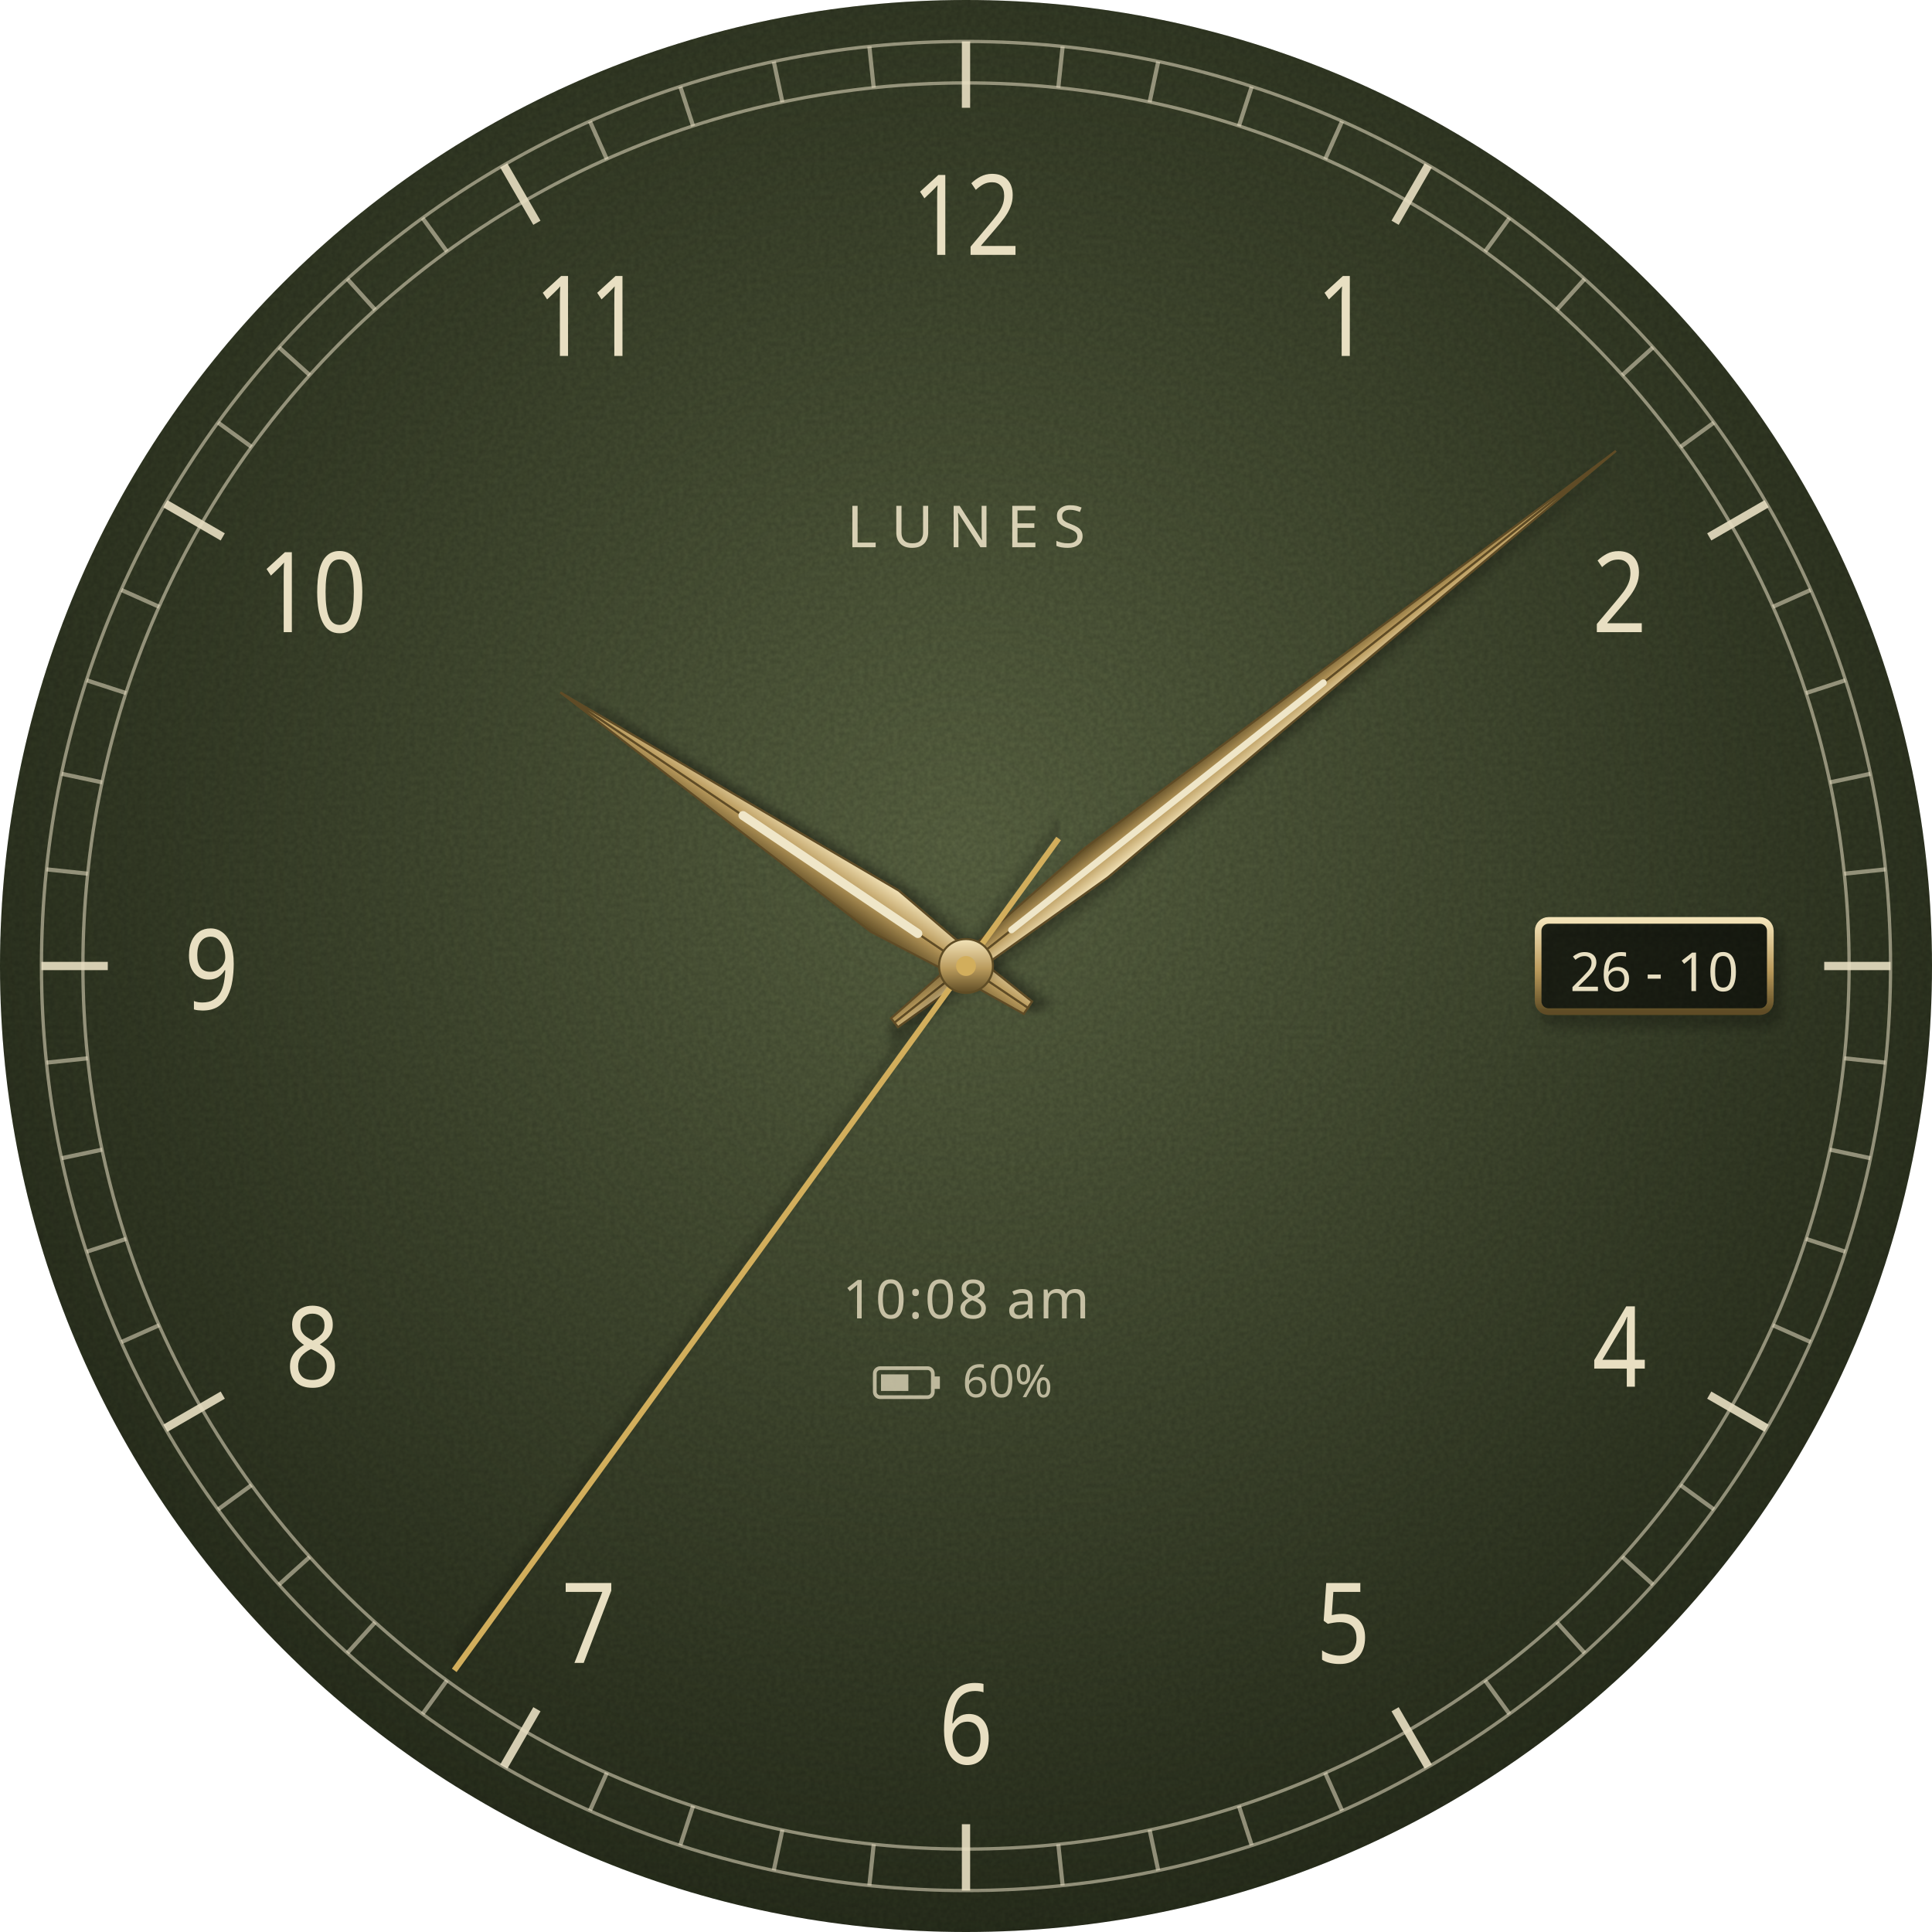
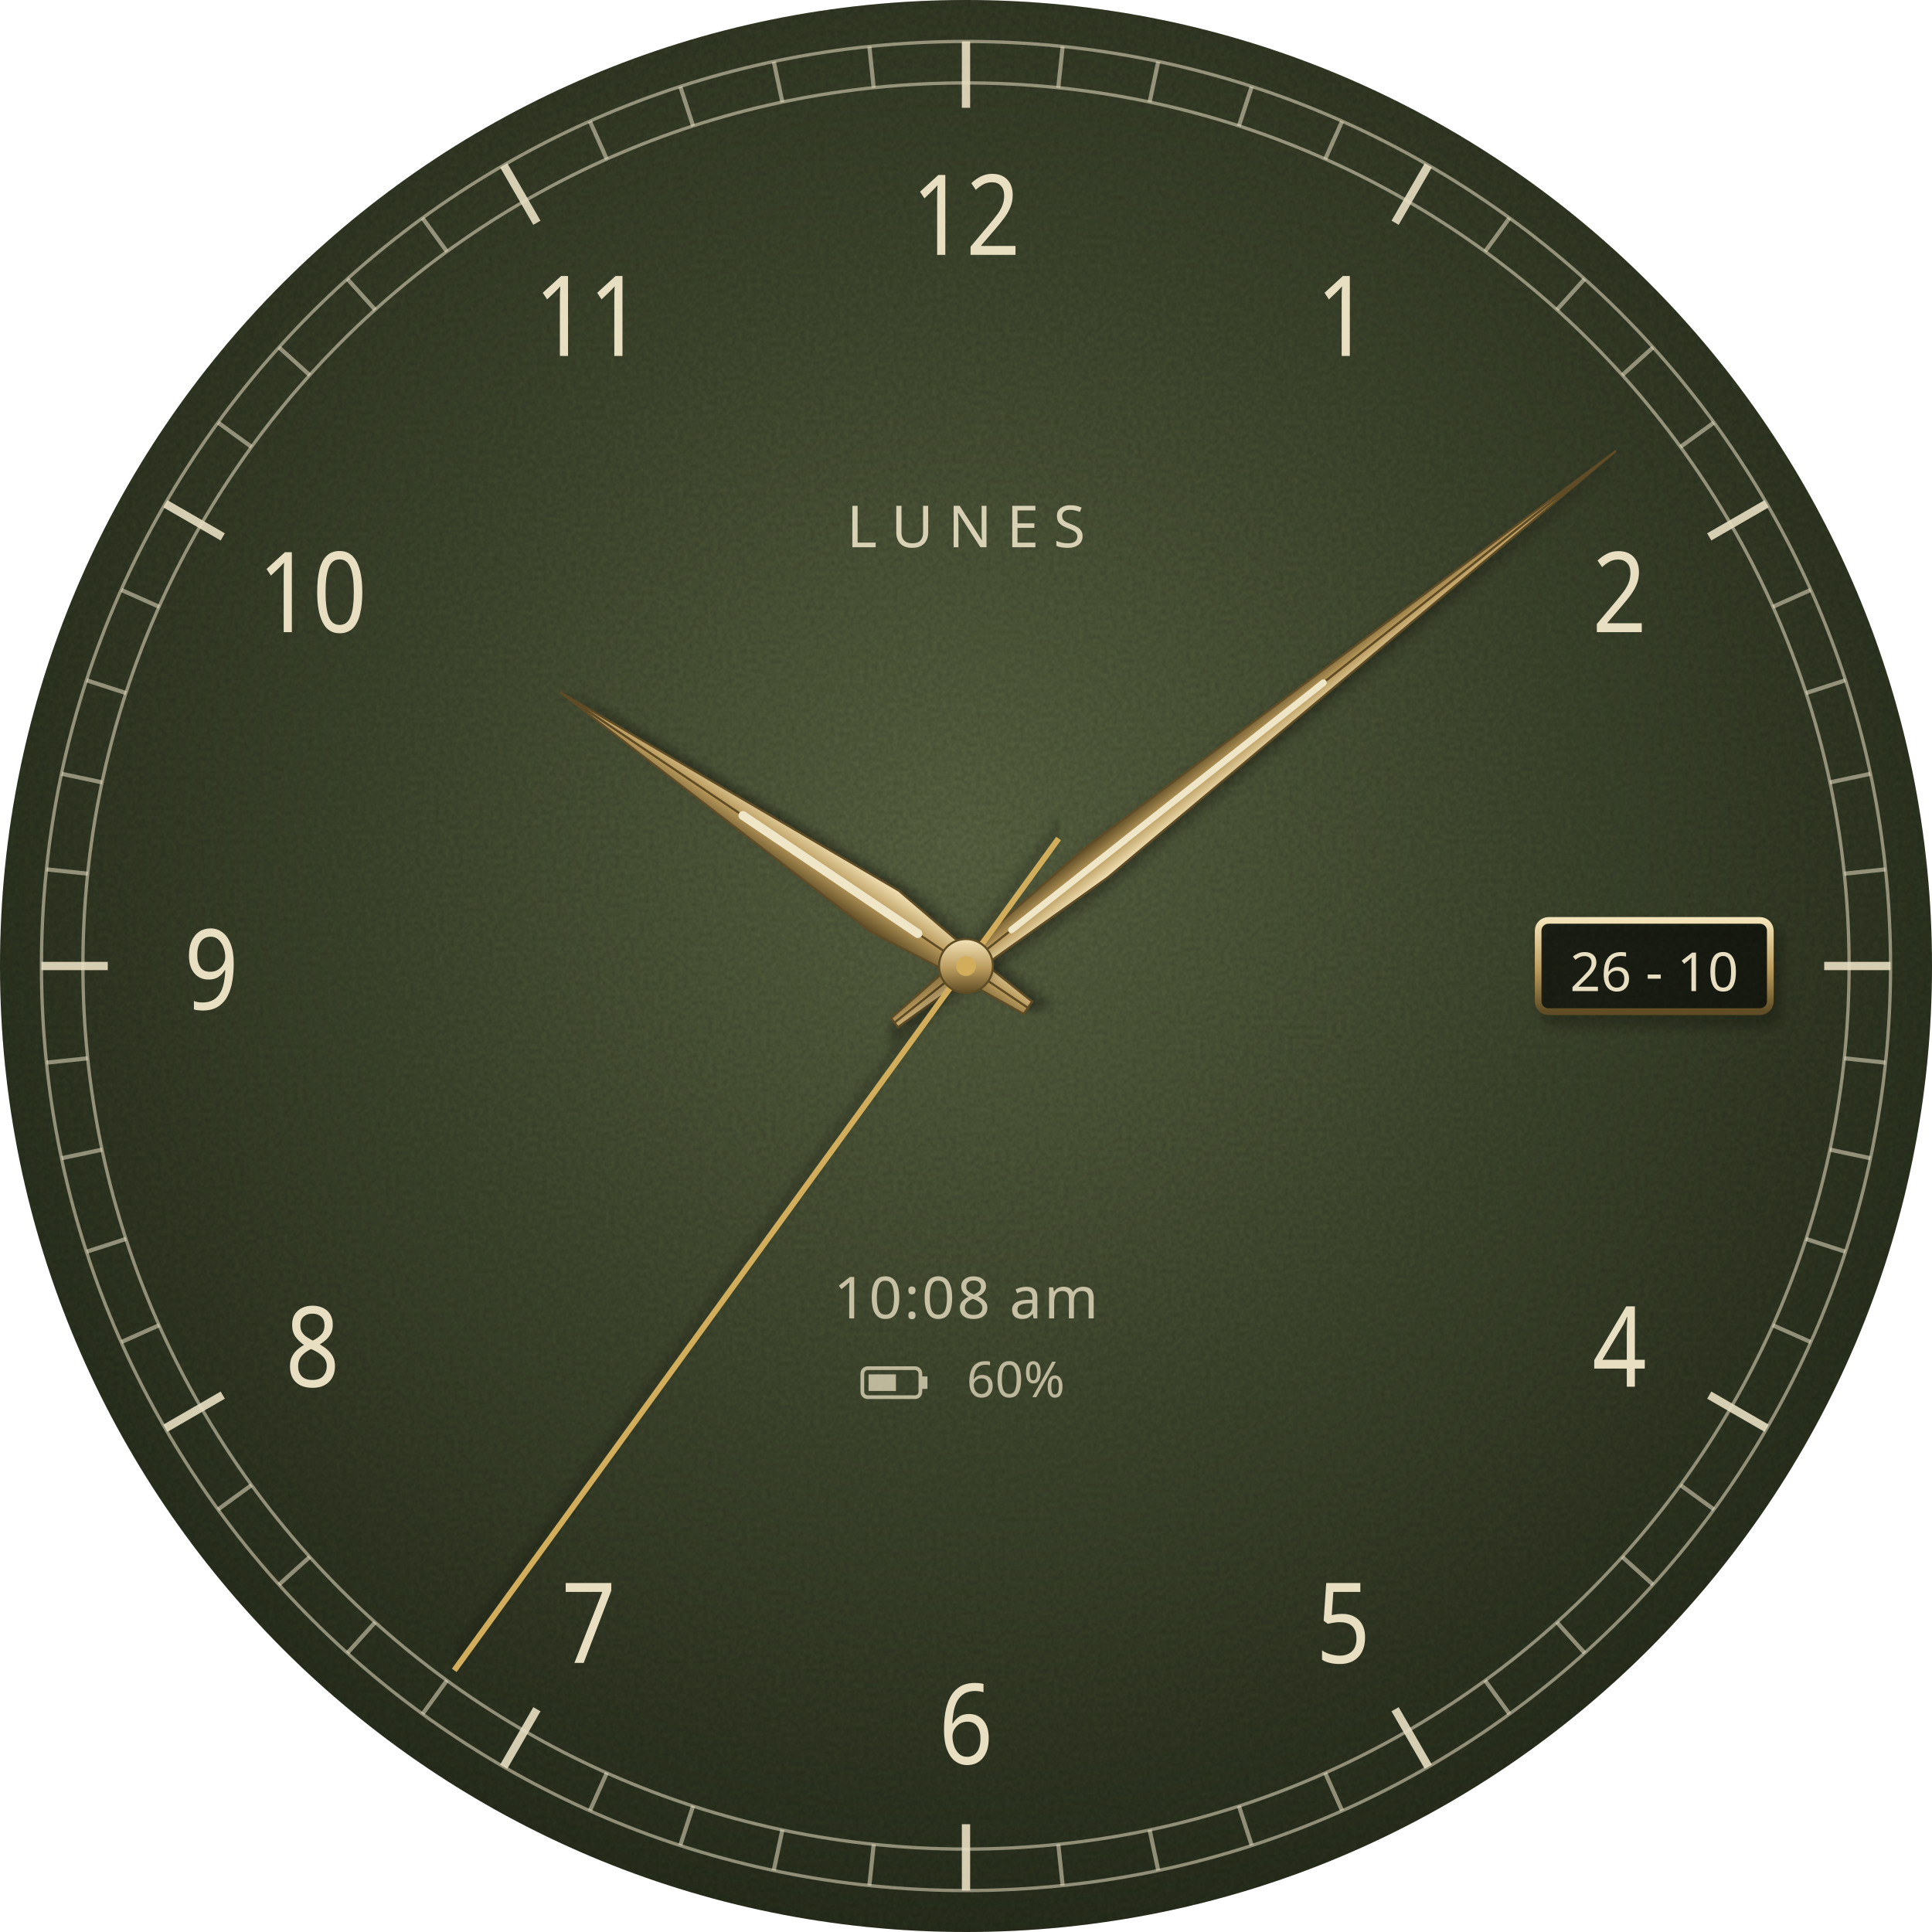
<svg xmlns="http://www.w3.org/2000/svg" width="466" height="466" viewBox="0 0 466 466">
  <defs>
    <clipPath id="esfera">
      <circle cx="233.0" cy="233.0" r="233.0" />
    </clipPath>
    <radialGradient id="fondo" cx="50%" cy="44%" r="60%">
      <stop offset="0" stop-color="#5c6644" />
      <stop offset="1" stop-color="#252b1a" />
    </radialGradient>
    <radialGradient id="fume" cx="50%" cy="48%" r="50%">
      <stop offset=".45" stop-color="#000" stop-opacity="0" />
      <stop offset="1" stop-color="#000" stop-opacity=".7" />
    </radialGradient>
    <linearGradient id="metalV" x1="0" y1="0" x2="0" y2="1">
      <stop offset="0" stop-color="#f3e3b8" />
      <stop offset=".55" stop-color="#b99a5c" />
      <stop offset="1" stop-color="#5e4c25" />
    </linearGradient>
    <linearGradient id="metalClaro" x1="0" y1="0" x2="1" y2="0">
      <stop offset="0" stop-color="#b99a5c" />
      <stop offset="1" stop-color="#f3e3b8" />
    </linearGradient>
    <linearGradient id="metalOscuro" x1="0" y1="0" x2="1" y2="0">
      <stop offset="0" stop-color="#5e4c25" />
      <stop offset="1" stop-color="#b99a5c" />
    </linearGradient>
    <linearGradient id="franja" x1="0" y1="0" x2="1" y2="0">
      <stop offset="0" stop-color="#fff" stop-opacity="0" />
      <stop offset=".5" stop-color="#fff" stop-opacity=".07" />
      <stop offset="1" stop-color="#000" stop-opacity=".08" />
    </linearGradient>
    <filter id="grano" x="0" y="0" width="100%" height="100%">
      <feTurbulence type="fractalNoise" baseFrequency=".85" numOctaves="2" seed="7" />
      <feColorMatrix values="0 0 0 0 0  0 0 0 0 0  0 0 0 0 0  0 0 0 .22 0" />
    </filter>
    <filter id="sombra" x="-50%" y="-50%" width="200%" height="200%">
      <feDropShadow dx="1.5" dy="2.5" stdDeviation="1.6" flood-color="#000" flood-opacity=".38" />
    </filter>
  </defs>
  <circle cx="233.0" cy="233.0" r="233.0" fill="url(#fondo)" />
  <g clip-path="url(#esfera)">
    <rect width="466" height="466" filter="url(#grano)" />
  </g>
  <circle cx="233.0" cy="233.0" r="213" fill="none" stroke="#e8dfc2" stroke-width=".8" opacity=".55" />
  <circle cx="233.0" cy="233.0" r="223" fill="none" stroke="#e8dfc2" stroke-width=".8" opacity=".55" />
  <line x1="233.00" y1="26.00" x2="233.00" y2="10.00" stroke="#e8dfc2" stroke-width="2" opacity="0.9" />
  <line x1="255.26" y1="21.17" x2="256.31" y2="11.22" stroke="#e8dfc2" stroke-width="1" opacity="0.55" />
  <line x1="277.29" y1="24.65" x2="279.36" y2="14.87" stroke="#e8dfc2" stroke-width="1" opacity="0.55" />
  <line x1="298.82" y1="30.42" x2="301.91" y2="20.91" stroke="#e8dfc2" stroke-width="1" opacity="0.55" />
  <line x1="319.63" y1="38.41" x2="323.70" y2="29.28" stroke="#e8dfc2" stroke-width="1" opacity="0.55" />
  <line x1="336.50" y1="53.73" x2="344.50" y2="39.88" stroke="#e8dfc2" stroke-width="2" opacity="0.9" />
  <line x1="358.20" y1="60.68" x2="364.08" y2="52.59" stroke="#e8dfc2" stroke-width="1" opacity="0.55" />
  <line x1="375.52" y1="74.71" x2="382.22" y2="67.28" stroke="#e8dfc2" stroke-width="1" opacity="0.55" />
  <line x1="391.29" y1="90.48" x2="398.72" y2="83.78" stroke="#e8dfc2" stroke-width="1" opacity="0.55" />
  <line x1="405.32" y1="107.80" x2="413.41" y2="101.92" stroke="#e8dfc2" stroke-width="1" opacity="0.55" />
  <line x1="412.27" y1="129.50" x2="426.12" y2="121.50" stroke="#e8dfc2" stroke-width="2" opacity="0.9" />
  <line x1="427.59" y1="146.37" x2="436.72" y2="142.30" stroke="#e8dfc2" stroke-width="1" opacity="0.55" />
  <line x1="435.58" y1="167.18" x2="445.09" y2="164.09" stroke="#e8dfc2" stroke-width="1" opacity="0.55" />
  <line x1="441.35" y1="188.71" x2="451.13" y2="186.64" stroke="#e8dfc2" stroke-width="1" opacity="0.55" />
  <line x1="444.83" y1="210.74" x2="454.78" y2="209.69" stroke="#e8dfc2" stroke-width="1" opacity="0.55" />
  <line x1="440.00" y1="233.00" x2="456.00" y2="233.00" stroke="#e8dfc2" stroke-width="2" opacity="0.9" />
  <line x1="444.83" y1="255.26" x2="454.78" y2="256.31" stroke="#e8dfc2" stroke-width="1" opacity="0.55" />
  <line x1="441.35" y1="277.29" x2="451.13" y2="279.36" stroke="#e8dfc2" stroke-width="1" opacity="0.55" />
  <line x1="435.58" y1="298.82" x2="445.09" y2="301.91" stroke="#e8dfc2" stroke-width="1" opacity="0.55" />
  <line x1="427.59" y1="319.63" x2="436.72" y2="323.70" stroke="#e8dfc2" stroke-width="1" opacity="0.55" />
  <line x1="412.27" y1="336.50" x2="426.12" y2="344.50" stroke="#e8dfc2" stroke-width="2" opacity="0.9" />
  <line x1="405.32" y1="358.20" x2="413.41" y2="364.08" stroke="#e8dfc2" stroke-width="1" opacity="0.55" />
  <line x1="391.29" y1="375.52" x2="398.72" y2="382.22" stroke="#e8dfc2" stroke-width="1" opacity="0.55" />
  <line x1="375.52" y1="391.29" x2="382.22" y2="398.72" stroke="#e8dfc2" stroke-width="1" opacity="0.55" />
  <line x1="358.20" y1="405.32" x2="364.08" y2="413.41" stroke="#e8dfc2" stroke-width="1" opacity="0.55" />
  <line x1="336.50" y1="412.27" x2="344.50" y2="426.12" stroke="#e8dfc2" stroke-width="2" opacity="0.9" />
  <line x1="319.63" y1="427.59" x2="323.70" y2="436.72" stroke="#e8dfc2" stroke-width="1" opacity="0.55" />
  <line x1="298.82" y1="435.58" x2="301.91" y2="445.09" stroke="#e8dfc2" stroke-width="1" opacity="0.55" />
  <line x1="277.29" y1="441.35" x2="279.36" y2="451.13" stroke="#e8dfc2" stroke-width="1" opacity="0.55" />
  <line x1="255.26" y1="444.83" x2="256.31" y2="454.78" stroke="#e8dfc2" stroke-width="1" opacity="0.55" />
  <line x1="233.00" y1="440.00" x2="233.00" y2="456.00" stroke="#e8dfc2" stroke-width="2" opacity="0.9" />
  <line x1="210.74" y1="444.83" x2="209.69" y2="454.78" stroke="#e8dfc2" stroke-width="1" opacity="0.55" />
  <line x1="188.71" y1="441.35" x2="186.64" y2="451.13" stroke="#e8dfc2" stroke-width="1" opacity="0.55" />
  <line x1="167.18" y1="435.58" x2="164.09" y2="445.09" stroke="#e8dfc2" stroke-width="1" opacity="0.55" />
  <line x1="146.37" y1="427.59" x2="142.30" y2="436.72" stroke="#e8dfc2" stroke-width="1" opacity="0.55" />
  <line x1="129.50" y1="412.27" x2="121.50" y2="426.12" stroke="#e8dfc2" stroke-width="2" opacity="0.9" />
  <line x1="107.80" y1="405.32" x2="101.92" y2="413.41" stroke="#e8dfc2" stroke-width="1" opacity="0.55" />
  <line x1="90.48" y1="391.29" x2="83.78" y2="398.72" stroke="#e8dfc2" stroke-width="1" opacity="0.55" />
  <line x1="74.71" y1="375.52" x2="67.28" y2="382.22" stroke="#e8dfc2" stroke-width="1" opacity="0.55" />
  <line x1="60.68" y1="358.20" x2="52.59" y2="364.08" stroke="#e8dfc2" stroke-width="1" opacity="0.55" />
  <line x1="53.73" y1="336.50" x2="39.88" y2="344.50" stroke="#e8dfc2" stroke-width="2" opacity="0.9" />
  <line x1="38.41" y1="319.63" x2="29.28" y2="323.70" stroke="#e8dfc2" stroke-width="1" opacity="0.55" />
  <line x1="30.42" y1="298.82" x2="20.91" y2="301.91" stroke="#e8dfc2" stroke-width="1" opacity="0.55" />
  <line x1="24.65" y1="277.29" x2="14.87" y2="279.36" stroke="#e8dfc2" stroke-width="1" opacity="0.55" />
  <line x1="21.17" y1="255.26" x2="11.22" y2="256.31" stroke="#e8dfc2" stroke-width="1" opacity="0.55" />
  <line x1="26.00" y1="233.00" x2="10.00" y2="233.00" stroke="#e8dfc2" stroke-width="2" opacity="0.9" />
  <line x1="21.17" y1="210.74" x2="11.22" y2="209.69" stroke="#e8dfc2" stroke-width="1" opacity="0.55" />
  <line x1="24.65" y1="188.71" x2="14.87" y2="186.64" stroke="#e8dfc2" stroke-width="1" opacity="0.55" />
  <line x1="30.42" y1="167.18" x2="20.91" y2="164.09" stroke="#e8dfc2" stroke-width="1" opacity="0.55" />
  <line x1="38.41" y1="146.37" x2="29.28" y2="142.30" stroke="#e8dfc2" stroke-width="1" opacity="0.55" />
  <line x1="53.73" y1="129.50" x2="39.88" y2="121.50" stroke="#e8dfc2" stroke-width="2" opacity="0.9" />
  <line x1="60.68" y1="107.80" x2="52.59" y2="101.92" stroke="#e8dfc2" stroke-width="1" opacity="0.55" />
  <line x1="74.71" y1="90.48" x2="67.28" y2="83.78" stroke="#e8dfc2" stroke-width="1" opacity="0.55" />
  <line x1="90.48" y1="74.71" x2="83.78" y2="67.28" stroke="#e8dfc2" stroke-width="1" opacity="0.55" />
  <line x1="107.80" y1="60.68" x2="101.92" y2="52.59" stroke="#e8dfc2" stroke-width="1" opacity="0.55" />
  <line x1="129.50" y1="53.73" x2="121.50" y2="39.88" stroke="#e8dfc2" stroke-width="2" opacity="0.9" />
  <line x1="146.37" y1="38.41" x2="142.30" y2="29.28" stroke="#e8dfc2" stroke-width="1" opacity="0.55" />
  <line x1="167.18" y1="30.42" x2="164.09" y2="20.91" stroke="#e8dfc2" stroke-width="1" opacity="0.55" />
  <line x1="188.71" y1="24.65" x2="186.64" y2="14.87" stroke="#e8dfc2" stroke-width="1" opacity="0.55" />
  <line x1="210.74" y1="21.17" x2="209.69" y2="11.22" stroke="#e8dfc2" stroke-width="1" opacity="0.55" />
  <text transform="translate(324.00 75.38) scale(0.85 1)" font-family="Futura" font-weight="500" font-size="27" text-anchor="middle" dominant-baseline="central" fill="#e8dfc2">1</text>
  <text transform="translate(390.62 142.00) scale(0.85 1)" font-family="Futura" font-weight="500" font-size="27" text-anchor="middle" dominant-baseline="central" fill="#e8dfc2">2</text>
  <text transform="translate(390.62 324.00) scale(0.85 1)" font-family="Futura" font-weight="500" font-size="27" text-anchor="middle" dominant-baseline="central" fill="#e8dfc2">4</text>
  <text transform="translate(324.00 390.62) scale(0.85 1)" font-family="Futura" font-weight="500" font-size="27" text-anchor="middle" dominant-baseline="central" fill="#e8dfc2">5</text>
  <text transform="translate(233.00 415.00) scale(0.85 1)" font-family="Futura" font-weight="500" font-size="27" text-anchor="middle" dominant-baseline="central" fill="#e8dfc2">6</text>
  <text transform="translate(142.00 390.62) scale(0.85 1)" font-family="Futura" font-weight="500" font-size="27" text-anchor="middle" dominant-baseline="central" fill="#e8dfc2">7</text>
  <text transform="translate(75.38 324.00) scale(0.85 1)" font-family="Futura" font-weight="500" font-size="27" text-anchor="middle" dominant-baseline="central" fill="#e8dfc2">8</text>
  <text transform="translate(51.00 233.00) scale(0.85 1)" font-family="Futura" font-weight="500" font-size="27" text-anchor="middle" dominant-baseline="central" fill="#e8dfc2">9</text>
  <text transform="translate(75.38 142.00) scale(0.85 1)" font-family="Futura" font-weight="500" font-size="27" text-anchor="middle" dominant-baseline="central" fill="#e8dfc2">10</text>
  <text transform="translate(142.00 75.38) scale(0.85 1)" font-family="Futura" font-weight="500" font-size="27" text-anchor="middle" dominant-baseline="central" fill="#e8dfc2">11</text>
  <text transform="translate(233.00 51.00) scale(0.85 1)" font-family="Futura" font-weight="500" font-size="27" text-anchor="middle" dominant-baseline="central" fill="#e8dfc2">12</text>
  <text x="233.0" y="132" font-family="Futura" font-size="14" letter-spacing="3.5" text-anchor="middle" fill="#e8dfc2" opacity=".9">LUNES</text>
  <g filter="url(#sombra)">
    <rect x="371.0" y="222.0" width="56" height="22" rx="2.5" fill="#000000" fill-opacity="0.45" stroke="url(#metalV)" stroke-width="1.6" />
  </g>
  <text x="399.0" y="234.0" font-family="Avenir Next" font-weight="500" font-size="13" text-anchor="middle" dominant-baseline="central" fill="#e8dfc2">26 - 10</text>
-   <text x="233.0" y="318" font-family="Avenir Next" font-weight="500" font-size="13" letter-spacing=".5" text-anchor="middle" fill="#e8dfc2" opacity=".8">10:08 am</text>
-   <g transform="translate(211.0 330)" opacity=".75">
+   <text x="233.0" y="318" font-family="Avenir Next" font-weight="500" font-size="14" letter-spacing=".5" text-anchor="middle" fill="#e8dfc2" opacity=".8">10:08 am</text>
+   <g transform="translate(208.0 330)" opacity=".75">
    <rect x="0" y="0" width="14" height="7" rx="1.3" fill="none" stroke="#e8dfc2" stroke-width=".9" />
    <rect x="14.3" y="2" width="1.4" height="3" fill="#e8dfc2" />
    <rect x="1.5" y="1.5" width="6.6" height="4" fill="#e8dfc2" />
  </g>
-   <text x="243.0" y="337" font-family="Avenir Next" font-weight="500" font-size="11" text-anchor="middle" fill="#e8dfc2" opacity=".75">60%</text>
+   <text x="245.0" y="337" font-family="Avenir Next" font-weight="500" font-size="12" text-anchor="middle" fill="#e8dfc2" opacity=".75">60%</text>
  <g transform="rotate(304.00 233.0 233.0)" filter="url(#sombra)">
    <path d="M233.00,115.00 L227.00,209.40 L229.70,233.00 L231.20,251.00 L233.00,251.00 Z" fill="url(#metalOscuro)" stroke="#5e4c25" stroke-width=".5" />
    <path d="M233.00,115.00 L239.00,209.40 L236.30,233.00 L234.80,251.00 L233.00,251.00 Z" fill="url(#metalClaro)" stroke="#5e4c25" stroke-width=".5" />
    <line x1="233.0" y1="219.0" x2="233.0" y2="168.10" stroke="#efe6c8" stroke-width="2.16" stroke-linecap="round" />
  </g>
  <g transform="rotate(51.60 233.0 233.0)" filter="url(#sombra)">
    <path d="M233.00,33.00 L228.50,193.00 L230.53,233.00 L231.65,255.00 L233.00,255.00 Z" fill="url(#metalOscuro)" stroke="#5e4c25" stroke-width=".5" />
    <path d="M233.00,33.00 L237.50,193.00 L235.47,233.00 L234.35,255.00 L233.00,255.00 Z" fill="url(#metalClaro)" stroke="#5e4c25" stroke-width=".5" />
    <line x1="233.0" y1="219.0" x2="233.0" y2="123.00" stroke="#efe6c8" stroke-width="1.62" stroke-linecap="round" />
  </g>
  <g transform="rotate(216.00 233.0 233.0)" filter="url(#sombra)">
    <rect x="232.3" y="23.0" width="1.4" height="248" fill="#d2ae5c" />
  </g>
  <circle cx="233.0" cy="233.0" r="6.5" fill="url(#metalV)" stroke="#5e4c25" stroke-width=".5" />
  <circle cx="233.0" cy="233.0" r="2.4" fill="#d2ae5c" />
</svg>
